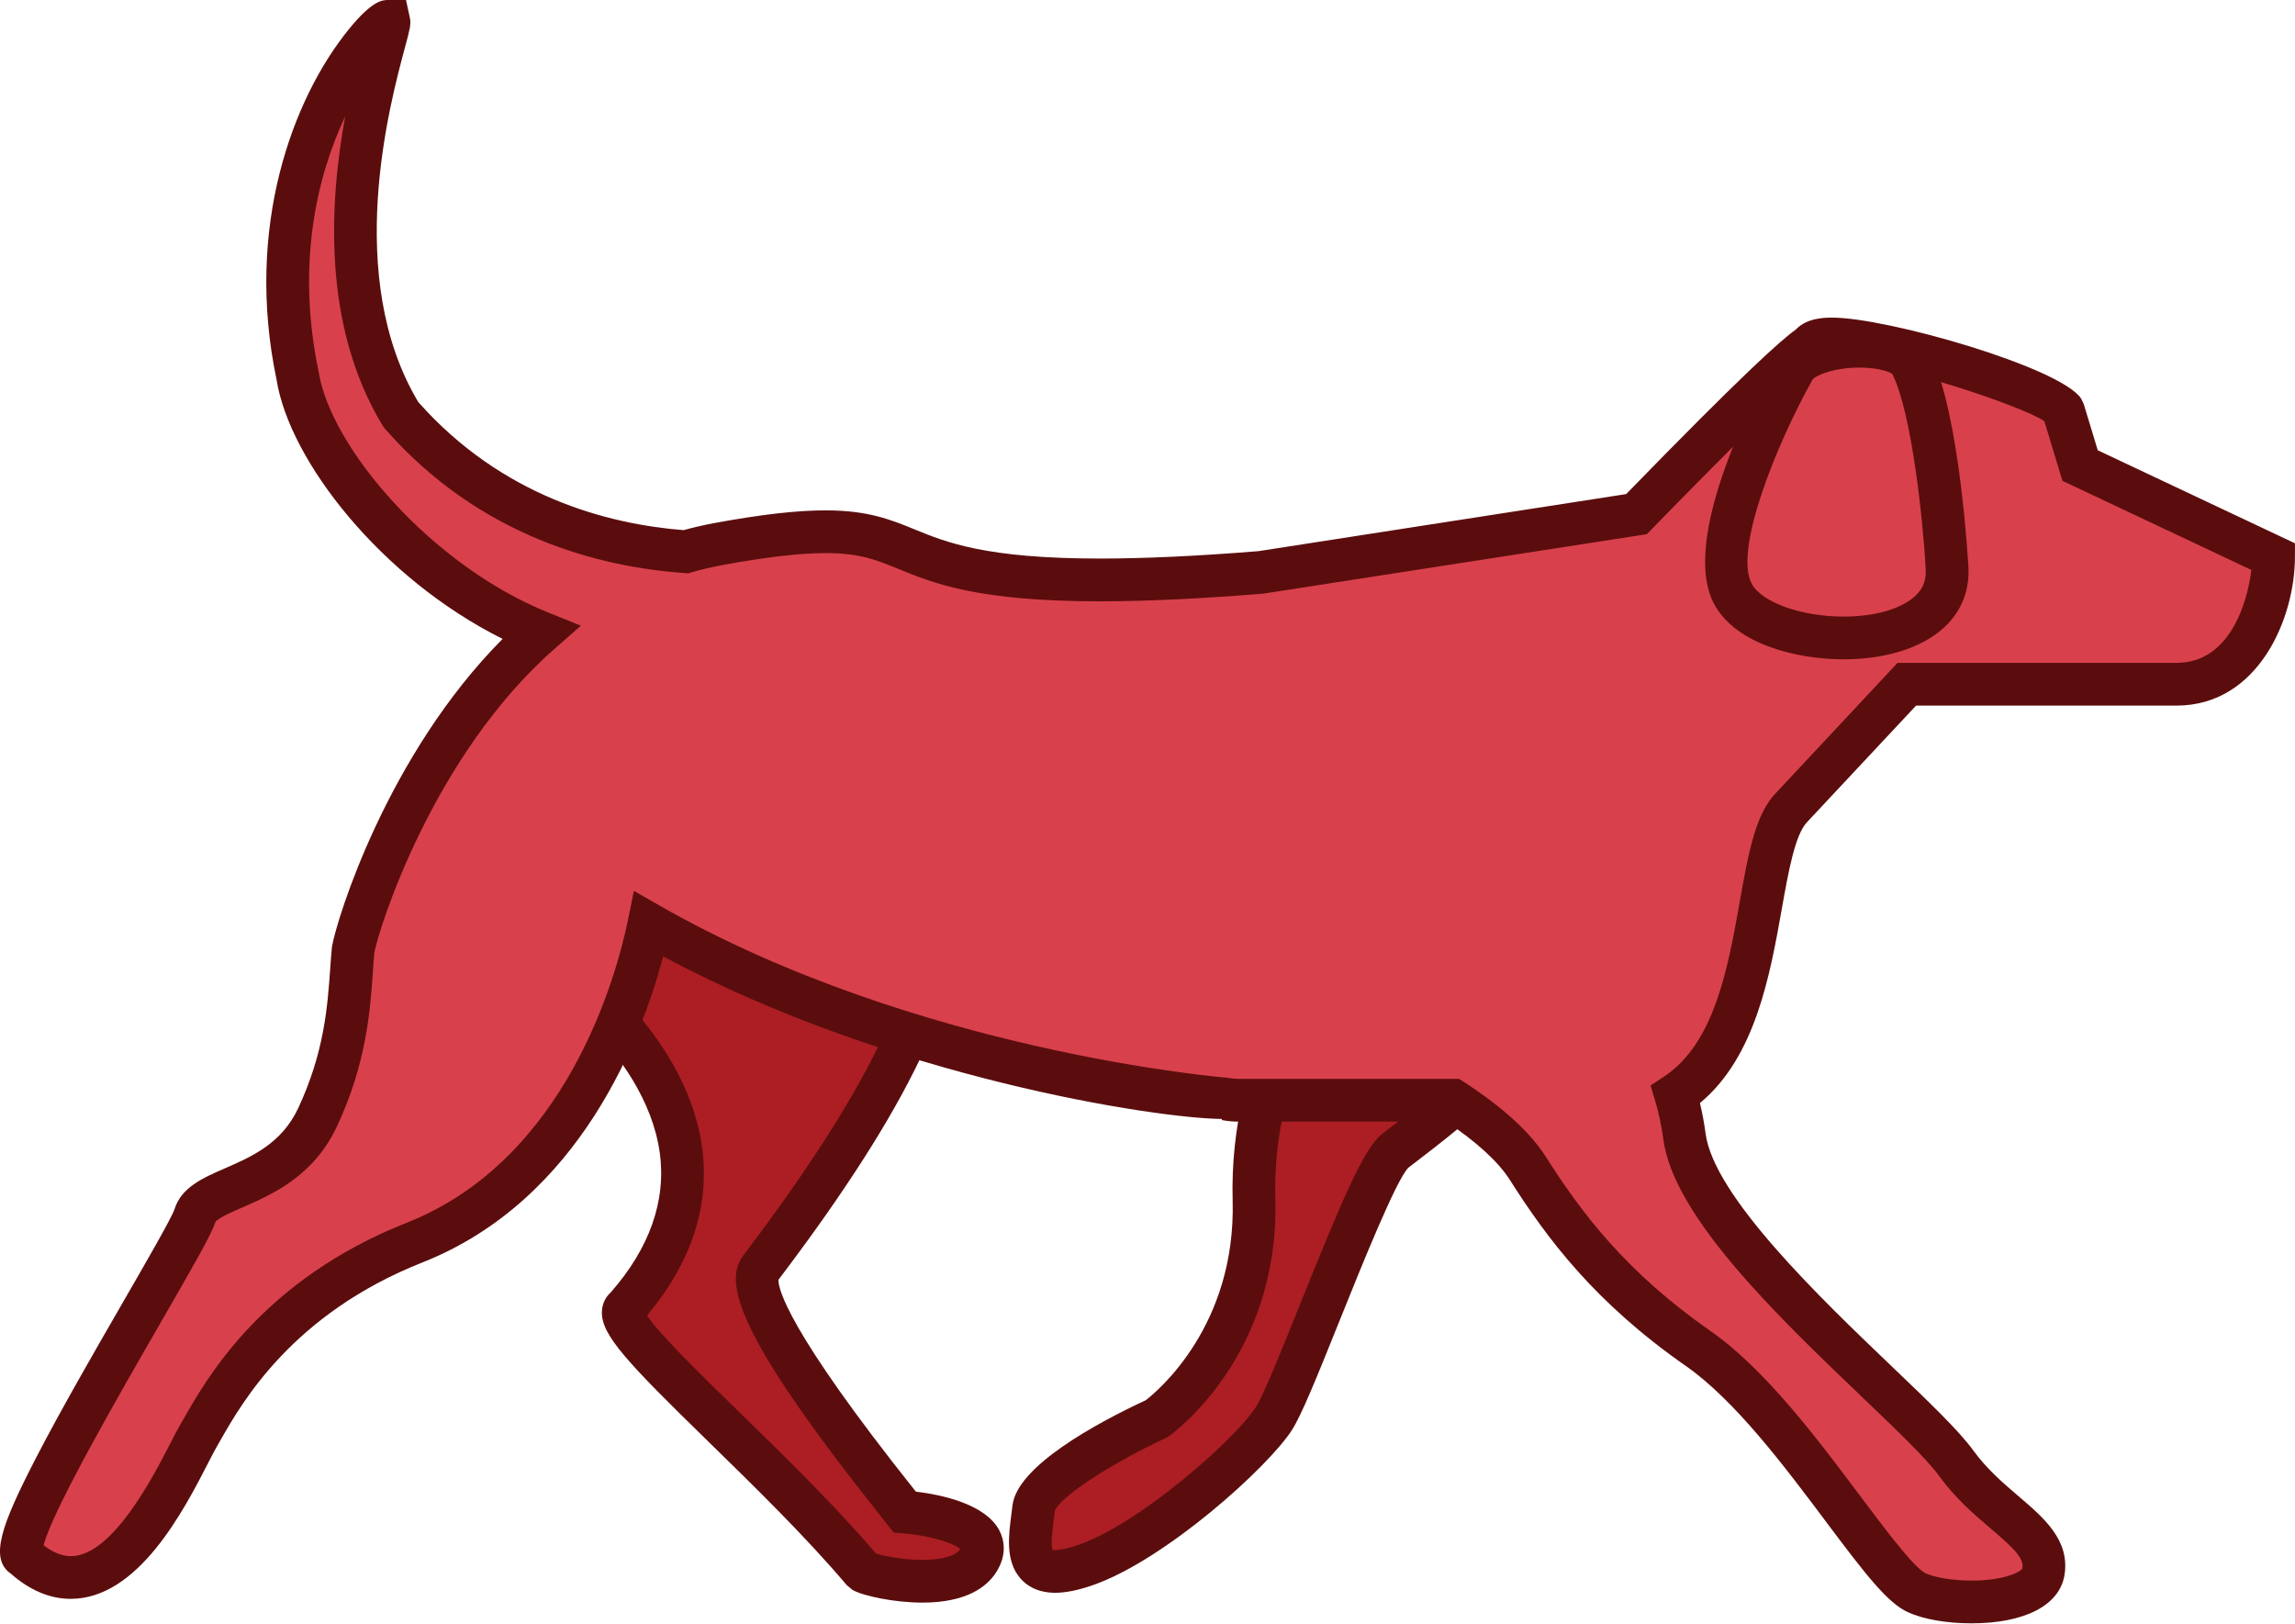
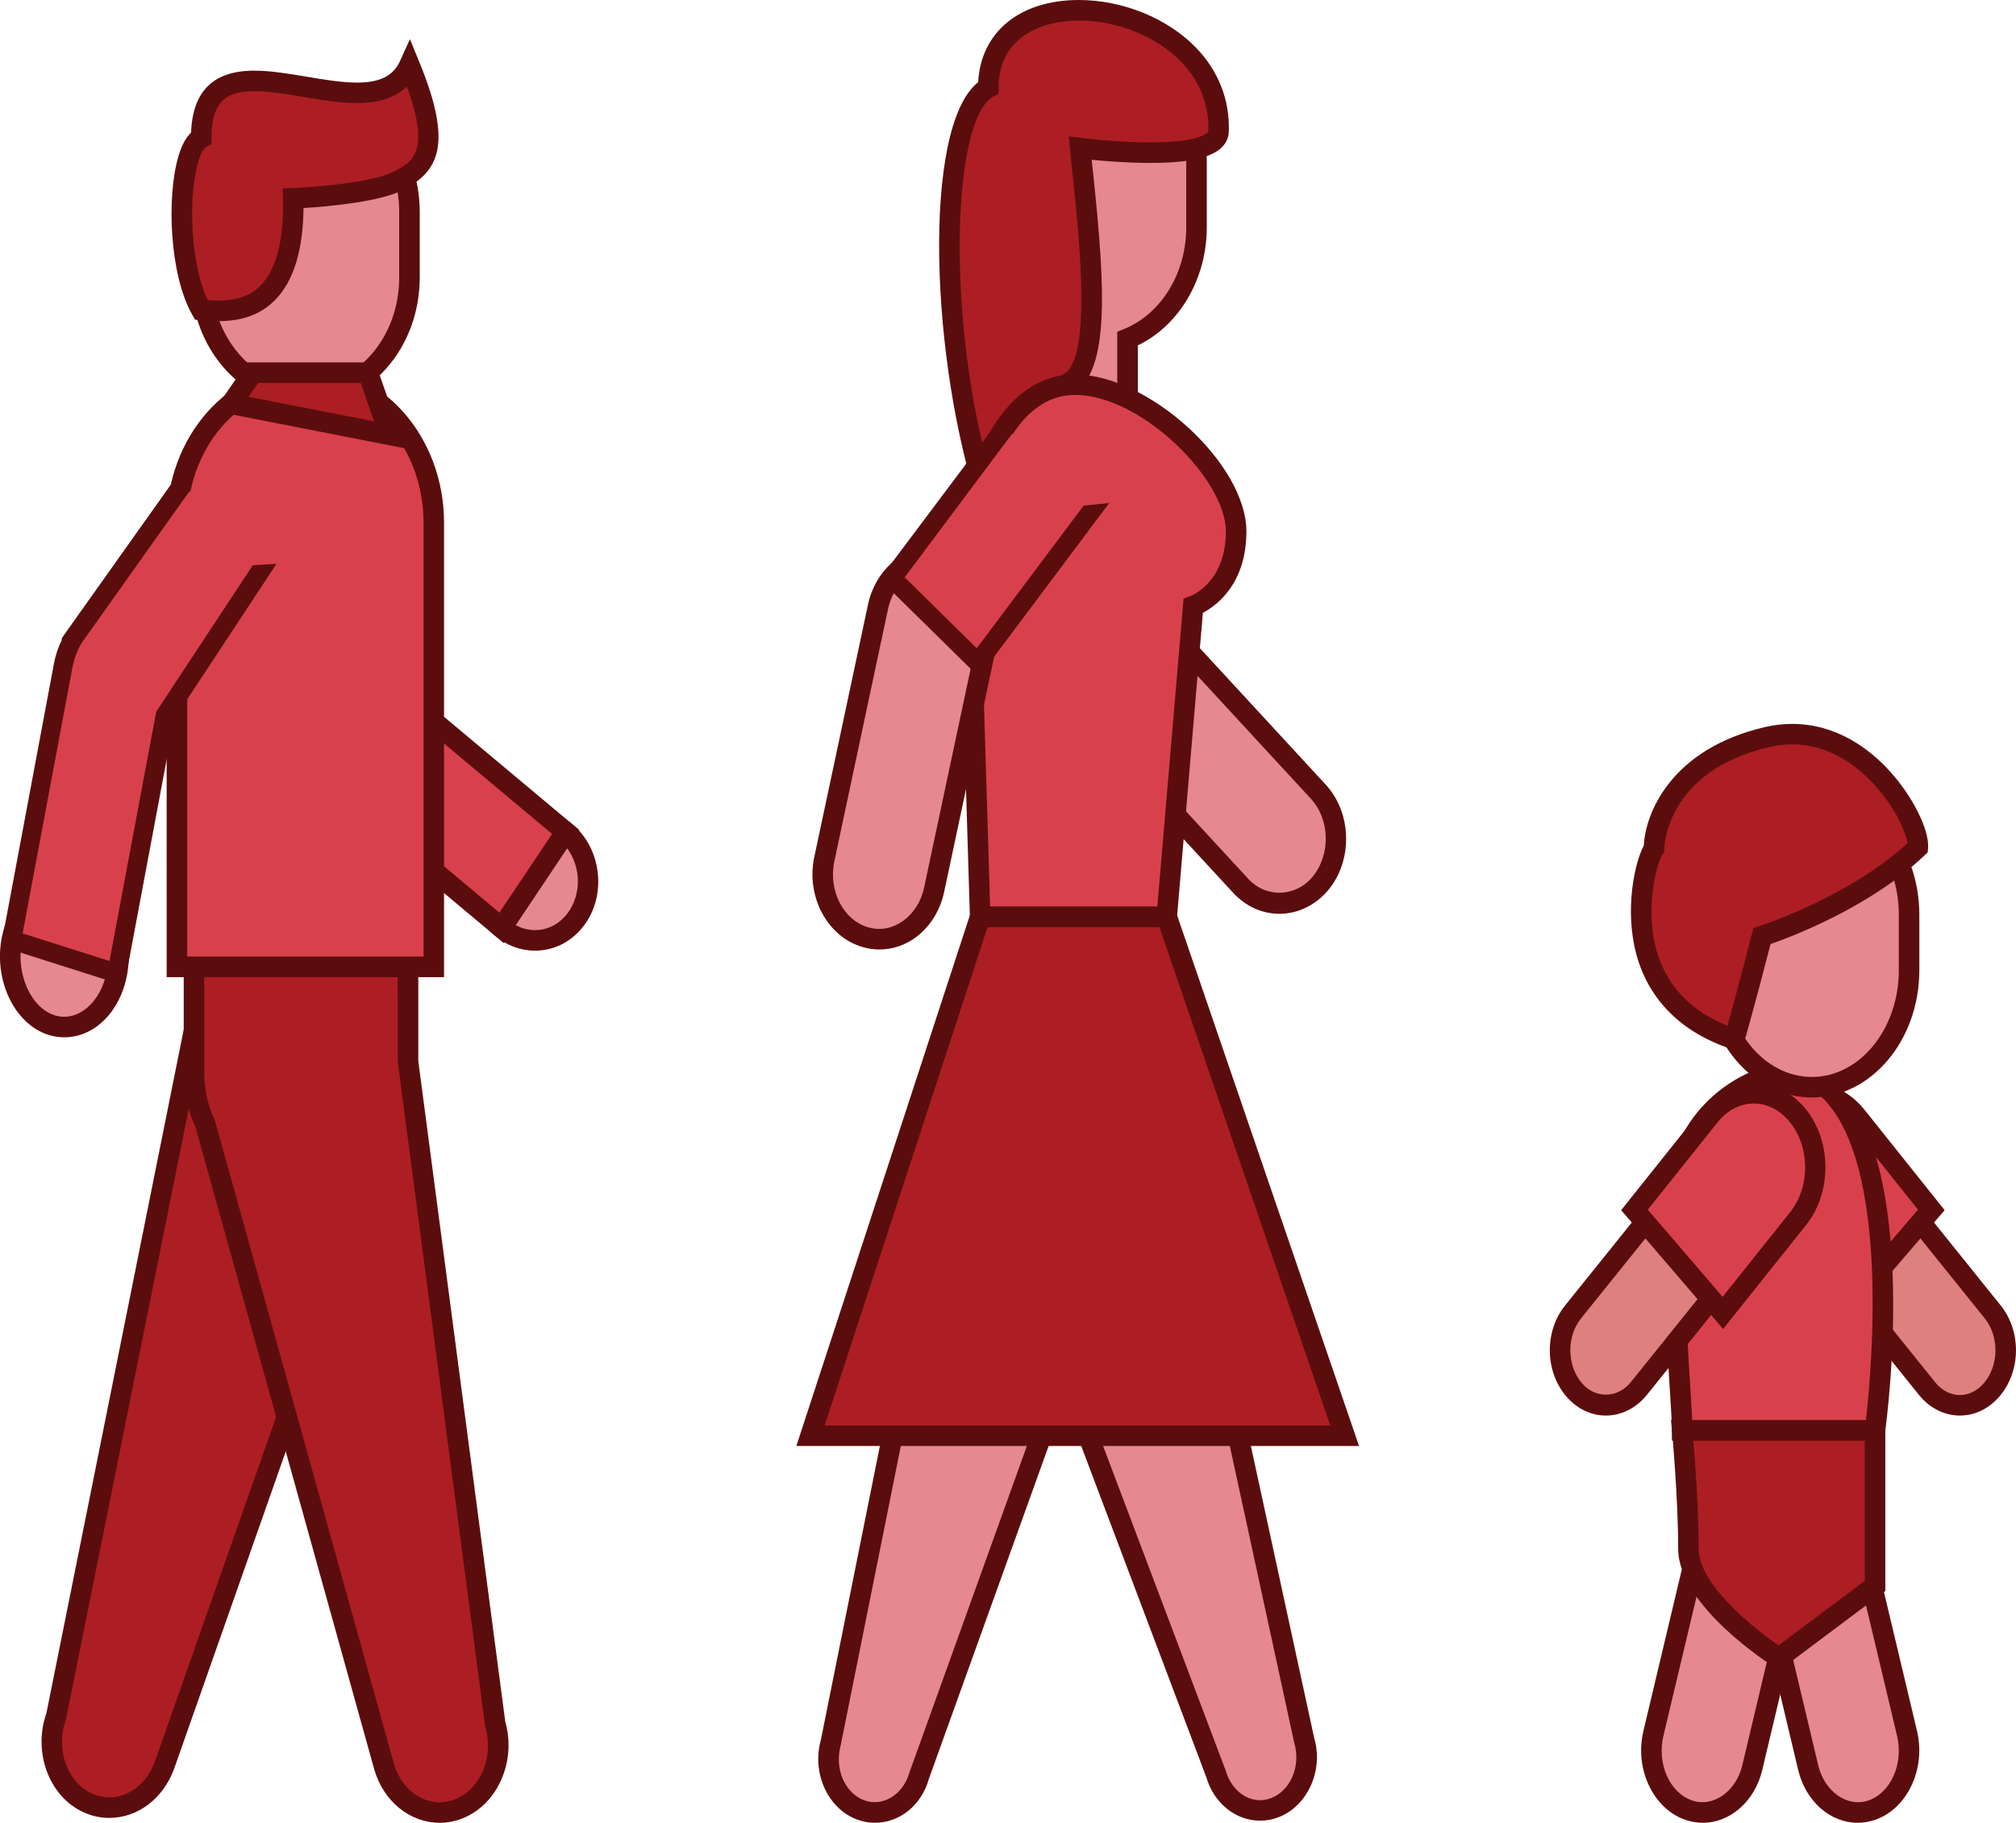
- <svg xmlns="http://www.w3.org/2000/svg" version="1.1" id="Layer_1" x="0px" y="0px" width="80.532px" height="56.961px" viewBox="0 0 80.532 56.961" enable-background="new 0 0 80.532 56.961" xml:space="preserve">
+ <svg xmlns="http://www.w3.org/2000/svg" version="1.1" id="Layer_1" x="0px" y="0px" width="54.35px" height="49.148px" viewBox="0 0 54.35 49.148" enable-background="new 0 0 54.35 49.148" xml:space="preserve">
  <g>
    <g>
      <g>
-         <path fill="#AC1E23" d="M46.646,33.764c0,0-2.784,3.204-2.645,8.342c0.139,5.141-3.411,7.673-3.411,7.673     s-4.177,1.936-4.317,3.129c-0.138,1.192-0.555,2.829,1.811,2.011c2.367-0.818,5.849-3.949,6.614-5.14s3.341-8.641,4.245-9.386     C49.848,39.648,61.125,31.754,46.646,33.764z" />
-         <path fill="#5B0D0D" d="M37.027,55.889L37.027,55.889c-0.644,0-1.017-0.271-1.216-0.499c-0.537-0.611-0.421-1.497-0.319-2.277     l0.037-0.291c0.163-1.383,2.966-2.893,4.676-3.69c0.418-0.322,3.166-2.613,3.049-7.005c-0.146-5.368,2.706-8.715,2.828-8.854     l0.184-0.212l0.279-0.039c1.594-0.221,2.96-0.333,4.058-0.333c1.498,0,3.546,0.167,4.033,1.61     c0.638,1.89-2.116,4.309-4.895,6.427c-0.148,0.113-0.26,0.197-0.321,0.247c-0.426,0.419-1.674,3.526-2.42,5.383     c-0.818,2.036-1.336,3.311-1.67,3.829c-0.834,1.297-4.445,4.561-7,5.443C37.82,55.803,37.394,55.889,37.027,55.889z      M36.945,54.386c0.016,0,0.044,0.003,0.082,0.003l0,0c0.134,0,0.383-0.031,0.812-0.18c2.153-0.744,5.498-3.7,6.229-4.836     c0.273-0.426,0.918-2.028,1.539-3.577c1.48-3.684,2.244-5.475,2.859-5.982c0.07-0.058,0.196-0.153,0.365-0.282     c4.532-3.455,4.445-4.565,4.383-4.753c-0.074-0.22-0.708-0.591-2.612-0.591c-0.962,0-2.155,0.094-3.553,0.278     c-0.569,0.768-2.407,3.571-2.298,7.619c0.148,5.477-3.566,8.191-3.725,8.304l-0.12,0.07c-1.922,0.892-3.741,2.087-3.892,2.557     l-0.035,0.291c-0.041,0.315-0.116,0.892-0.044,1.08C36.937,54.386,36.94,54.386,36.945,54.386z" />
+         <path fill="#DE8080" d="M51.95,37.438c0.474,0.59,1.255,0.604,1.743,0.034l0,0c0.49-0.57,0.503-1.51,0.029-2.1l-1.848-2.297     l-1.848-2.298c-0.475-0.589-1.254-0.604-1.744-0.034l0,0c-0.489,0.571-0.502,1.51-0.028,2.1l1.849,2.298L51.95,37.438z" />
+         <path fill="#5B0D0D" d="M52.836,38.168L52.836,38.168c-0.416,0-0.818-0.202-1.102-0.556l-3.695-4.595     c-0.561-0.699-0.546-1.777,0.035-2.453c0.284-0.332,0.663-0.516,1.066-0.516c0.417,0,0.818,0.203,1.103,0.556l3.695,4.596     c0.562,0.699,0.546,1.776-0.034,2.453C53.619,37.985,53.24,38.168,52.836,38.168z M49.141,30.603     c-0.239,0-0.469,0.115-0.646,0.322c-0.406,0.474-0.417,1.256-0.023,1.745l3.695,4.596c0.182,0.225,0.419,0.349,0.67,0.349l0,0     c0.24,0,0.471-0.114,0.647-0.321c0.407-0.474,0.417-1.256,0.023-1.747l-3.695-4.594C49.631,30.727,49.393,30.603,49.141,30.603z" />
      </g>
      <g>
-         <path fill="#AC1E23" d="M18.869,33.438c0,0,8.981,5.764,3.064,12.468c-0.715,0.648,4.845,5.089,8.354,9.231     c0.381,0.216,3.271,0.822,4.037-0.369c0.766-1.192-1.6-1.639-2.574-1.714c-0.697-0.894-5.976-7.316-5.078-8.536     c0.901-1.22,6.538-8.371,6.191-12.54C32.515,27.807,19.228,25.965,18.869,33.438z" />
-         <path fill="#5B0D0D" d="M32.368,56.234C32.368,56.234,32.368,56.234,32.368,56.234c-0.983,0-2.081-0.234-2.451-0.444     l-0.203-0.168c-1.459-1.722-3.27-3.488-4.867-5.047c-2.828-2.76-3.741-3.721-3.727-4.533c0.005-0.27,0.114-0.516,0.309-0.691     c1.358-1.545,1.957-3.217,1.721-4.909c-0.51-3.653-4.645-6.345-4.687-6.372l-0.365-0.233l0.021-0.434     c0.206-4.285,4.053-5.812,7.583-5.812c3.709,0,7.682,1.618,7.907,4.326c0.233,2.811-1.762,6.977-6.101,12.734l-0.193,0.257     c-0.008,0.297,0.287,1.736,4.768,7.363l0.055,0.069c0.838,0.1,2.459,0.415,2.943,1.388c0.13,0.263,0.288,0.8-0.128,1.446     C34.644,55.658,33.942,56.234,32.368,56.234z M30.741,54.515c0.255,0.077,0.932,0.22,1.626,0.22h0     c0.67,0,1.177-0.143,1.325-0.371c0.003-0.004,0.005-0.007,0.008-0.009c-0.233-0.211-1.097-0.481-2.009-0.552l-0.33-0.025     l-0.451-0.573c-4.987-6.263-5.543-8.179-4.844-9.13l0.244-0.326c5.045-6.695,5.941-10.062,5.804-11.707     c-0.128-1.544-3.185-2.951-6.412-2.951c-1.331,0-5.583,0.296-6.05,3.979c1.145,0.826,4.473,3.514,4.982,7.166     c0.287,2.056-0.362,4.046-1.929,5.923c0.414,0.638,1.938,2.124,3.188,3.344C27.474,51.042,29.259,52.783,30.741,54.515z" />
+         <path fill="#D8414C" d="M52.066,32.623l-2.024-2.537c-0.638-0.792-1.688-0.813-2.346-0.046l0,0     c-0.657,0.767-0.674,2.03-0.038,2.822l2.027,2.538L52.066,32.623z" />
+         <path fill="#5B0D0D" d="M49.678,35.834l-2.235-2.799c-0.714-0.889-0.696-2.313,0.044-3.175c0.364-0.425,0.849-0.659,1.363-0.659     c0.531,0,1.045,0.26,1.407,0.712l2.169,2.717L49.678,35.834z M48.85,29.755c-0.351,0-0.686,0.165-0.943,0.466     c-0.574,0.669-0.589,1.776-0.031,2.469l1.817,2.277l2.015-2.35l-1.882-2.358C49.564,29.934,49.218,29.755,48.85,29.755z" />
      </g>
      <g>
-         <path fill="#D8414C" d="M72.991,16.336l-0.587-1.937c-0.535-0.799-8.332-3.249-8.868-2.28c-0.47,0.117-6.11,5.922-6.11,5.922     l-13.202,2.047l0,0c-15.997,1.293-9.689-2.709-19.02-0.996c-0.389,0.073-0.77,0.162-1.14,0.269     c-2.637-0.187-6.768-1.125-9.996-4.812c-3.372-5.561-0.35-13.404-0.42-13.778c-0.068-0.375-4.883,4.42-3.201,12.438     c0.453,2.861,4.092,7.206,8.523,8.987c-4.646,4.07-6.473,10.518-6.575,11.106c-0.139,1.323-0.068,3.368-1.251,5.9     c-1.185,2.531-3.964,2.36-4.307,3.459C6.492,43.759-0.065,54.1,0.835,54.619c3.055,2.756,5.435-3.054,6.132-4.249     c0.694-1.196,2.507-4.764,7.586-6.772c5.081-2.012,7.448-7.45,8.216-11.174c9.258,5.289,20.239,6.141,20.239,6.141v-0.001     c0.143,0.026,0.287,0.042,0.435,0.042h7.535c0.956,0.622,2.046,1.466,2.63,2.384c1.183,1.861,2.784,4.097,5.985,6.331     c3.204,2.234,6.329,7.961,7.671,8.569c1.159,0.526,4.249,0.489,4.442-0.752c0.209-1.338-1.766-2.004-3.062-3.796     c-1.512-2.085-9.074-7.904-9.536-11.47c-0.068-0.521-0.175-1.008-0.312-1.465c3.364-2.214,2.597-8.62,4.083-10.087l4.032-4.312     h9.462c2.575,0,3.409-2.988,3.409-4.47L72.991,16.336z" />
-         <path fill="#5B0D0D" d="M69.177,56.961c-0.87,0-1.681-0.142-2.224-0.389c-0.721-0.327-1.486-1.32-2.891-3.194     c-1.416-1.89-3.178-4.242-4.898-5.442c-3.209-2.239-4.871-4.469-6.189-6.544c-0.398-0.625-1.164-1.327-2.223-2.036h-7.31     c-0.194,0-0.384-0.02-0.571-0.055l0.008-0.038c-2.301-0.018-11.666-1.444-19.608-5.704c-0.739,2.803-2.893,8.539-8.442,10.736     c-4.564,1.805-6.334,4.91-7.09,6.236l-0.124,0.216c-0.079,0.136-0.18,0.333-0.302,0.57c-0.86,1.673-2.46,4.785-4.833,4.785     c-0.727,0-1.433-0.298-2.101-0.885c-0.762-0.529-0.333-1.704,0.886-4.064c0.869-1.682,2.08-3.779,3.053-5.465     c0.798-1.383,1.703-2.95,1.804-3.254c0.24-0.771,0.985-1.096,1.772-1.439c0.932-0.406,1.987-0.866,2.57-2.111     c0.916-1.96,1.029-3.574,1.121-4.872c0.02-0.284,0.039-0.548,0.063-0.788c0.173-1.005,1.953-6.75,5.989-10.806     c-4.259-2.121-7.482-6.251-7.932-9.093c-1.126-5.366,0.57-9.878,2.535-12.298C13.075,0,13.431,0,13.622,0h0.625l0.138,0.636     c0.042,0.224-0.004,0.394-0.174,1.026c-0.536,1.992-2.163,8.038,0.464,12.442c2.944,3.329,6.661,4.289,9.312,4.498     c0.351-0.097,0.71-0.179,1.077-0.248c1.661-0.305,2.9-0.446,3.902-0.446c1.494,0,2.289,0.325,3.131,0.669     c1.114,0.456,2.501,1.022,6.504,1.022c1.559,0,3.43-0.087,5.561-0.26l12.9-2.002c4.094-4.207,5.438-5.409,5.955-5.774     c0.385-0.418,1.044-0.418,1.279-0.418c1.929,0,7.995,1.74,8.729,2.837l0.095,0.199l0.49,1.618l6.92,3.264v0.476     c0,2.167-1.291,5.22-4.159,5.22h-9.136l-3.811,4.074c-0.433,0.427-0.671,1.766-0.9,3.06c-0.416,2.334-0.926,5.199-2.873,6.812     c0.084,0.35,0.15,0.708,0.199,1.07c0.283,2.193,4.045,5.791,6.534,8.171c1.315,1.258,2.354,2.252,2.865,2.956     c0.469,0.648,1.062,1.155,1.586,1.602c0.885,0.756,1.8,1.536,1.61,2.751C72.282,56.322,71.059,56.961,69.177,56.961z      M22.243,31.26l0.898,0.513c9.007,5.146,19.816,6.036,19.926,6.044c0.172,0.027,0.273,0.039,0.376,0.039h7.758l0.187,0.121     c1.352,0.879,2.311,1.758,2.854,2.61c1.235,1.944,2.791,4.03,5.781,6.118c1.919,1.338,3.762,3.798,5.242,5.774     c0.849,1.133,1.905,2.544,2.31,2.728c0.34,0.154,0.97,0.254,1.604,0.254c1.202,0,1.772-0.333,1.788-0.438     c0.058-0.368-0.359-0.745-1.102-1.378c-0.588-0.502-1.254-1.07-1.827-1.863c-0.431-0.594-1.477-1.594-2.687-2.752     c-2.956-2.826-6.634-6.344-6.986-9.061c-0.061-0.462-0.156-0.915-0.287-1.345l-0.16-0.536l0.467-0.308     c1.779-1.17,2.25-3.816,2.665-6.15c0.309-1.733,0.552-3.103,1.304-3.844l4.232-4.527h9.788c1.889,0,2.491-2.146,2.627-3.26     l-6.63-3.127l-0.634-2.091c-0.711-0.51-5.481-2.136-7.438-2.136c-0.089,0-0.154,0.005-0.201,0.01l-0.062,0.112l-0.221,0.056     c-0.578,0.42-3.384,3.202-5.85,5.74l-0.176,0.181l-13.449,2.085c-2.227,0.182-4.138,0.271-5.736,0.271     c-4.298,0-5.836-0.629-7.072-1.134c-0.792-0.324-1.364-0.558-2.563-0.558c-0.897,0-2.084,0.138-3.628,0.421     c-0.362,0.068-0.72,0.152-1.067,0.252l-0.128,0.037l-0.132-0.01c-2.953-0.209-7.172-1.257-10.508-5.065l-0.077-0.105     c-2.141-3.529-1.863-7.869-1.316-10.854c-0.95,2.018-1.743,5.094-0.93,8.97c0.419,2.643,3.955,6.792,8.069,8.445l1.133,0.456     l-0.918,0.805c-4.293,3.761-6.192,9.878-6.331,10.671c-0.017,0.174-0.034,0.42-0.052,0.687c-0.095,1.346-0.224,3.188-1.258,5.402     c-0.823,1.758-2.271,2.39-3.329,2.851c-0.35,0.152-0.877,0.383-0.942,0.517c-0.132,0.42-0.722,1.449-1.935,3.552     c-1.349,2.338-3.796,6.576-4.088,7.783c0.33,0.253,0.649,0.381,0.952,0.381c1.457,0,2.888-2.782,3.499-3.971     c0.137-0.268,0.251-0.488,0.34-0.64l0.117-0.204c0.834-1.463,2.787-4.889,7.841-6.888c5.624-2.227,7.359-8.698,7.757-10.628     L22.243,31.26z" />
+         <path fill="#E58890" d="M44.574,46.743c-0.211,0.887,0.215,1.811,0.951,2.064l0,0c0.735,0.253,1.504-0.26,1.714-1.146l1.19-5     c0.21-0.887-0.216-1.811-0.952-2.065l0,0c-0.735-0.253-1.503,0.26-1.714,1.146L44.574,46.743z" />
+         <path fill="#5B0D0D" d="M45.906,49.148L45.906,49.148c-0.158,0-0.317-0.027-0.472-0.08c-0.864-0.298-1.372-1.37-1.13-2.39     l1.189-5.001c0.199-0.838,0.857-1.423,1.603-1.423c0.159,0,0.317,0.026,0.472,0.079c0.865,0.3,1.372,1.372,1.13,2.391     l-1.189,5.001C47.31,48.563,46.651,49.148,45.906,49.148z M47.097,40.809c-0.487,0-0.925,0.409-1.063,0.997l-1.19,5.001     c-0.178,0.751,0.168,1.531,0.772,1.739c0.571,0.196,1.188-0.243,1.355-0.948l1.189-5.001c0.178-0.75-0.168-1.53-0.772-1.739     C47.292,40.825,47.194,40.809,47.097,40.809z" />
+       </g>
+       <g>
+         <path fill="#E58890" d="M51.413,46.743c0.21,0.887-0.215,1.811-0.951,2.064l0,0c-0.735,0.253-1.503-0.259-1.714-1.146     l-1.189-5.001c-0.211-0.887,0.216-1.811,0.951-2.064l0,0c0.736-0.254,1.504,0.259,1.714,1.146L51.413,46.743z" />
+         <path fill="#5B0D0D" d="M50.08,49.148c-0.743,0-1.402-0.584-1.602-1.422l-1.189-5.002c-0.242-1.02,0.266-2.091,1.131-2.39     c0.153-0.053,0.312-0.079,0.472-0.079c0.743,0,1.401,0.584,1.601,1.422l1.19,5.002c0.241,1.019-0.265,2.091-1.13,2.389     C50.398,49.121,50.24,49.148,50.08,49.148z M48.892,40.809c-0.098,0-0.196,0.017-0.292,0.05c-0.604,0.208-0.95,0.988-0.771,1.738     l1.189,5.001c0.167,0.706,0.783,1.146,1.355,0.948c0.603-0.208,0.948-0.988,0.771-1.739l-1.19-5     C49.814,41.219,49.377,40.809,48.892,40.809z" />
+       </g>
+       <g>
+         <path fill="#AC1E23" d="M45.352,38.565h5.197v4.196l-2.59,1.94c0,0-2.44-1.546-2.44-2.939S45.352,38.565,45.352,38.565z" />
+         <path fill="#5B0D0D" d="M47.973,45.037l-0.162-0.102c-0.104-0.066-2.568-1.644-2.568-3.173c0-1.365-0.165-3.154-0.166-3.172     l-0.028-0.302h5.778v4.61L47.973,45.037z M45.652,38.842c0.048,0.577,0.143,1.87,0.143,2.921c0,0.941,1.433,2.109,2.154,2.602     l2.324-1.741v-3.781H45.652z" />
+       </g>
+       <g>
+         <path fill="#D8414C" d="M50.549,38.565c0,0,1.07-7.73-1.59-9.46c-1.009-0.589-3.149,0.44-3.607,2.281     c-0.46,1.842,0,6.296,0,7.179C46.972,38.565,50.549,38.565,50.549,38.565z" />
+         <path fill="#5B0D0D" d="M50.79,38.842h-5.716v-0.276c0-0.201-0.025-0.611-0.059-1.131c-0.109-1.746-0.293-4.668,0.067-6.114     c0.396-1.59,1.972-2.657,3.193-2.657c0.314,0,0.591,0.067,0.822,0.203c2.786,1.812,1.77,9.415,1.725,9.736L50.79,38.842z      M45.62,38.289h4.684c0.149-1.3,0.735-7.502-1.496-8.952c-0.134-0.078-0.315-0.12-0.531-0.12c-0.993,0-2.328,0.918-2.656,2.237     c-0.34,1.362-0.152,4.344-0.052,5.945C45.592,37.755,45.609,38.061,45.62,38.289z" />
+       </g>
+       <g>
+         <path fill="#DE8080" d="M44.182,37.438c-0.475,0.59-1.254,0.604-1.745,0.034l0,0c-0.489-0.57-0.501-1.51-0.027-2.1l1.848-2.297     l1.848-2.298c0.473-0.589,1.254-0.604,1.743-0.034l0,0c0.49,0.571,0.502,1.51,0.028,2.1l-1.848,2.298L44.182,37.438z" />
+         <path fill="#5B0D0D" d="M43.295,38.168c-0.403,0-0.783-0.183-1.068-0.515c-0.58-0.677-0.596-1.754-0.033-2.453l3.695-4.596     c0.283-0.353,0.685-0.556,1.102-0.556c0.404,0,0.783,0.184,1.068,0.516c0.58,0.677,0.595,1.755,0.033,2.453l-3.694,4.595     C44.113,37.966,43.712,38.168,43.295,38.168z M46.99,30.603c-0.252,0-0.49,0.124-0.67,0.349l-3.696,4.595     c-0.394,0.49-0.383,1.273,0.023,1.747c0.364,0.425,0.965,0.412,1.319-0.027l3.693-4.596c0.394-0.489,0.383-1.271-0.022-1.745     C47.46,30.718,47.23,30.603,46.99,30.603z" />
+       </g>
+       <g>
+         <path fill="#D8414C" d="M44.064,32.623l2.026-2.537c0.636-0.792,1.687-0.813,2.344-0.046l0,0c0.658,0.767,0.675,2.03,0.038,2.822     L46.446,35.4L44.064,32.623z" />
+         <path fill="#5B0D0D" d="M46.454,35.834l-2.749-3.204l2.169-2.717c0.364-0.452,0.877-0.712,1.407-0.712     c0.515,0,1,0.234,1.363,0.659c0.74,0.86,0.76,2.285,0.043,3.175L46.454,35.834z M44.424,32.617l2.016,2.35l1.816-2.277     c0.558-0.692,0.543-1.8-0.031-2.469c-0.258-0.301-0.592-0.466-0.943-0.466c-0.367,0-0.714,0.179-0.975,0.504L44.424,32.617z" />
+       </g>
+       <g>
+         <path fill="#E58890" d="M51.467,26.16c0,1.742-1.172,3.154-2.62,3.154l0,0c-1.446,0-2.62-1.412-2.62-3.154v-1.49     c0-1.742,1.174-3.154,2.62-3.154l0,0c1.448,0,2.62,1.412,2.62,3.154V26.16z" />
+         <path fill="#5B0D0D" d="M48.847,29.592c-1.597,0-2.897-1.54-2.897-3.432v-1.49c0-1.892,1.301-3.432,2.897-3.432     s2.897,1.54,2.897,3.432v1.49C51.744,28.052,50.443,29.592,48.847,29.592z M48.847,21.792c-1.292,0-2.343,1.291-2.343,2.878v1.49     c0,1.587,1.051,2.878,2.343,2.878s2.344-1.291,2.344-2.878v-1.49C51.19,23.083,50.139,21.792,48.847,21.792z" />
+       </g>
+       <g>
+         <path fill="#AC1E23" d="M47.502,25.24c0,0,2.562-0.818,4.201-2.389c0.064-0.719-1.539-3.565-4.066-2.977     s-3.047,2.355-3.047,3.009c-0.256,0.31-1.295,3.992,2.167,5.138C47.093,26.844,47.502,25.24,47.502,25.24z" />
+         <path fill="#5B0D0D" d="M46.944,28.375l-0.274-0.091c-1.318-0.437-2.197-1.3-2.539-2.495c-0.354-1.235-0.055-2.554,0.185-2.988     c0.042-0.898,0.759-2.613,3.259-3.195c0.247-0.058,0.496-0.087,0.74-0.087c1.212,0,2.099,0.69,2.628,1.27     c0.624,0.683,1.08,1.601,1.036,2.088l-0.009,0.104l-0.075,0.072c-1.459,1.397-3.584,2.201-4.162,2.402     c-0.109,0.424-0.436,1.682-0.709,2.643L46.944,28.375z M48.314,20.071c-0.201,0-0.408,0.025-0.615,0.073     c-2.801,0.651-2.832,2.719-2.832,2.739v0.1l-0.064,0.077c-0.098,0.142-0.518,1.46-0.098,2.713     c0.292,0.872,0.92,1.505,1.867,1.886c0.312-1.12,0.656-2.472,0.66-2.487l0.038-0.148l0.146-0.047     c0.025-0.008,2.432-0.788,4.008-2.242c-0.042-0.296-0.326-0.957-0.89-1.572C50.08,20.665,49.324,20.071,48.314,20.071z" />
      </g>
    </g>
    <g>
-       <path fill="#D8414C" d="M62.995,12.871c0,0-3.338,5.91-2.172,7.993c1.167,2.083,7.668,2.25,7.5-0.917    c-0.07-1.33-0.443-5.563-1.25-7.158C66.612,11.876,63.707,11.965,62.995,12.871z" />
-       <path fill="#5B0D0D" d="M64.692,23.135C64.692,23.135,64.693,23.135,64.692,23.135c-1.594,0-3.736-0.499-4.523-1.904    c-1.307-2.333,1.581-7.68,2.174-8.729l0.062-0.094c0.586-0.746,1.854-1.012,2.846-1.012c0.589,0,2.012,0.103,2.492,1.055    c1.033,2.042,1.326,7.402,1.33,7.456c0.039,0.757-0.209,1.44-0.718,1.977C67.601,22.679,66.266,23.135,64.692,23.135z     M63.611,13.306c-1.291,2.308-2.788,6.022-2.134,7.192c0.363,0.647,1.746,1.137,3.215,1.137c1.147,0,2.109-0.293,2.574-0.783    c0.229-0.24,0.326-0.516,0.309-0.865c-0.088-1.655-0.489-5.511-1.171-6.859c-0.057-0.059-0.446-0.23-1.153-0.23    C64.432,12.896,63.797,13.125,63.611,13.306z" />
+       <g>
+         <path fill="#E58890" d="M15.252,22.435c0.654,0.547,0.797,1.569,0.32,2.283c-0.479,0.714-1.395,0.849-2.05,0.301     c-0.654-0.549-0.798-1.57-0.32-2.284C13.68,22.021,14.598,21.887,15.252,22.435" />
+         <path fill="#5B0D0D" d="M14.422,25.633c-0.391,0-0.764-0.14-1.077-0.402c-0.759-0.635-0.926-1.824-0.372-2.65     c0.322-0.482,0.826-0.76,1.38-0.76c0.392,0,0.763,0.139,1.077,0.401c0.758,0.635,0.925,1.823,0.373,2.65     C15.479,25.355,14.977,25.633,14.422,25.633z M14.353,22.374c-0.366,0-0.702,0.188-0.921,0.514     c-0.4,0.599-0.28,1.459,0.269,1.918c0.213,0.179,0.462,0.273,0.722,0.273c0.366,0,0.702-0.188,0.921-0.515     c0.399-0.6,0.279-1.459-0.269-1.918C14.861,22.468,14.611,22.374,14.353,22.374z" />
+       </g>
+       <g>
+         <polygon fill="#D8414C" points="10.502,18.458 8.772,21.041 13.522,25.018 15.252,22.435    " />
+         <path fill="#5B0D0D" d="M13.581,25.428l-5.177-4.334l2.039-3.046l5.176,4.334L13.581,25.428z M9.141,20.988l4.322,3.619     l1.421-2.121l-4.323-3.618L9.141,20.988z" />
+       </g>
+       <g>
+         <path fill="#AC1E23" d="M7.888,29.039l-2.69-1.091l-3.68,18.319c-0.336,0.93,0.044,1.979,0.851,2.346     c0.806,0.366,1.731-0.092,2.067-1.021l6.143-17.46L7.888,29.039z" />
+         <path fill="#5B0D0D" d="M2.944,49.017L2.944,49.017c-0.237,0-0.47-0.052-0.69-0.151c-0.928-0.421-1.374-1.615-1.003-2.672     l3.741-18.628l5.935,2.409l-0.089,0.249l-6.141,17.46C4.404,48.493,3.717,49.017,2.944,49.017z M5.403,28.33L1.778,46.361     c-0.288,0.797,0.028,1.693,0.704,2c0.148,0.067,0.305,0.102,0.462,0.102c0.536,0,1.02-0.379,1.231-0.965l6.053-17.209     L5.403,28.33z" />
+       </g>
+       <g>
+         <path fill="#AC1E23" d="M13.35,46.481L11,28.608v-2.602H5.23v2.916c0,0.327,0.048,0.641,0.134,0.935l0,0     c0.046,0.154,0.101,0.302,0.167,0.443l4.826,17.34c0.278,0.947,1.176,1.456,2.002,1.135     C13.186,48.456,13.629,47.428,13.35,46.481" />
+         <path fill="#5B0D0D" d="M11.854,49.148L11.854,49.148c-0.803,0-1.51-0.574-1.762-1.43l-4.82-17.322     c-0.063-0.138-0.119-0.284-0.164-0.437l-0.009-0.024c-0.097-0.329-0.146-0.67-0.146-1.013V25.73h6.324v2.878l2.345,17.816     c0.306,1.074-0.213,2.241-1.163,2.609C12.264,49.11,12.059,49.148,11.854,49.148z M5.625,29.765l0.005,0.015     c0.042,0.143,0.093,0.277,0.152,0.403l0.016,0.043l4.825,17.341c0.182,0.613,0.676,1.029,1.23,1.029l0,0     c0.137,0,0.273-0.026,0.405-0.077c0.694-0.27,1.065-1.147,0.825-1.959l-0.008-0.042l-2.35-17.874l-0.003-2.359H5.507v2.639     C5.507,29.208,5.547,29.49,5.625,29.765z" />
+       </g>
+       <g>
+         <path fill="#D8414C" d="M8.268,10.166h-0.07c-1.893,0-3.427,1.759-3.427,3.93v11.974h6.925V14.096     C11.695,11.925,10.16,10.166,8.268,10.166" />
+         <path fill="#5B0D0D" d="M11.972,26.347H4.493V14.096c0-2.319,1.662-4.206,3.704-4.206h0.07c2.042,0,3.704,1.887,3.704,4.206     V26.347z M5.047,25.793h6.371V14.096c0-2.014-1.414-3.653-3.15-3.653h-0.07c-1.736,0-3.15,1.64-3.15,3.653V25.793z" />
+       </g>
+       <g>
+         <path fill="#E58890" d="M8.261,10.667H8.204c-1.534,0-2.778-1.427-2.778-3.185V5.719c0-1.758,1.244-3.185,2.778-3.185h0.057     c1.534,0,2.778,1.427,2.778,3.185v1.764C11.039,9.24,9.795,10.667,8.261,10.667" />
+         <path fill="#5B0D0D" d="M8.261,10.943H8.204c-1.685,0-3.055-1.553-3.055-3.461V5.719c0-1.908,1.37-3.462,3.055-3.462h0.057     c1.685,0,3.055,1.554,3.055,3.462v1.764C11.315,9.391,9.945,10.943,8.261,10.943z M8.204,2.811c-1.379,0-2.502,1.305-2.502,2.908     v1.764c0,1.603,1.123,2.907,2.502,2.907h0.057c1.379,0,2.501-1.305,2.501-2.907V5.719c0-1.604-1.122-2.908-2.501-2.908H8.204z" />
+       </g>
+       <g>
+         <polygon fill="#AC1E23" points="10.504,11.726 6.232,10.89 6.816,10.049 9.922,10.049    " />
+         <path fill="#5B0D0D" d="M10.923,12.09l-5.159-1.01l0.907-1.308h3.446L10.923,12.09z M6.701,10.699l3.383,0.662l-0.359-1.035H6.96     L6.701,10.699z" />
+       </g>
+       <g>
+         <path fill="#AC1E23" d="M7.904,5.347c0,0,2.059-0.083,2.807-0.459s1.275-0.836,0.328-3.134c-0.984,2.173-5.613-1.42-5.613,1.965     c-0.655,0.333-0.734,3.353,0,4.637C6.046,8.397,7.977,8.709,7.904,5.347L7.904,5.347z" />
+         <path fill="#5B0D0D" d="M5.904,8.658L5.904,8.658c-0.156,0-0.296-0.011-0.41-0.02L5.259,8.621L5.186,8.493     C4.573,7.424,4.483,5.31,4.812,4.206c0.087-0.29,0.199-0.498,0.339-0.63c0.043-1.124,0.602-1.671,1.706-1.671     c0.439,0,0.932,0.083,1.408,0.162C8.73,2.146,9.212,2.227,9.625,2.227c0.619,0,0.979-0.181,1.162-0.587l0.264-0.583l0.244,0.592     c0.93,2.256,0.536,2.986-0.46,3.486c-0.632,0.317-2.056,0.438-2.652,0.475C8.17,6.747,7.916,7.577,7.423,8.082     C7.043,8.47,6.547,8.658,5.904,8.658z M5.6,8.092c0.089,0.006,0.193,0.013,0.305,0.013l0,0c0.484,0,0.853-0.134,1.122-0.409     c0.423-0.433,0.626-1.221,0.602-2.342L7.622,5.081L7.893,5.07c0.557-0.022,2.125-0.144,2.694-0.43     c0.528-0.266,1.03-0.518,0.382-2.306C10.66,2.634,10.216,2.78,9.625,2.78c-0.46,0-0.964-0.084-1.451-0.167     C7.698,2.533,7.25,2.459,6.857,2.459c-0.693,0-1.155,0.213-1.155,1.26v0.17L5.551,3.965C5.547,3.967,5.445,4.022,5.344,4.364     C5.065,5.294,5.137,7.135,5.6,8.092z" />
+       </g>
+       <g>
+         <g>
+           <path fill="#E58890" d="M3.152,26.243c-0.191,1.019-0.98,1.644-1.764,1.395c-0.781-0.248-1.262-1.275-1.07-2.295      c0.19-1.019,0.979-1.644,1.762-1.396C2.863,24.196,3.342,25.224,3.152,26.243" />
+           <path fill="#5B0D0D" d="M1.736,27.969c-0.145,0-0.289-0.021-0.431-0.066c-0.91-0.29-1.476-1.46-1.26-2.61      c0.185-0.987,0.879-1.676,1.688-1.676c0.146,0,0.29,0.022,0.431,0.067c0.91,0.29,1.476,1.46,1.26,2.609      C3.239,27.28,2.545,27.969,1.736,27.969z M1.733,24.17c-0.538,0-1.008,0.503-1.144,1.224c-0.162,0.87,0.242,1.777,0.883,1.981      c0.623,0.198,1.25-0.346,1.408-1.184c0.162-0.869-0.243-1.775-0.884-1.98C1.91,24.184,1.821,24.17,1.733,24.17z" />
+         </g>
+         <g>
+           <g>
+             <path fill="#D8414C" d="M5.109,13.244l-3.096,3.914l0.002,0.001c-0.146,0.219-0.256,0.485-0.312,0.786l-1.385,7.397l2.834,0.9       l1.302-6.956l2.681-4.066L5.109,13.244z" />
+           </g>
+           <g>
+             <path fill="#5B0D0D" d="M6.816,15.24l-2.604,3.949l-1.26,6.723l-2.342-0.744l1.344-7.176c0.048-0.255,0.143-0.494,0.273-0.691       l2.881-4.057l-0.038-0.831L1.805,17.01l-0.151,0.216l0.02,0.014c-0.102,0.202-0.178,0.427-0.221,0.658l-1.427,7.62l3.324,1.057       l1.348-7.188l2.756-4.185L6.816,15.24z" />
+           </g>
+         </g>
+       </g>
+     </g>
+     <g>
+       <g>
+         <path fill="#E58890" d="M35.541,21.347l-4.171-4.523l-1.528-4.9c-0.282-0.908-1.154-1.381-1.947-1.057     c-0.791,0.324-1.204,1.324-0.921,2.232l1.649,5.293h0.002c0.078,0.251,0.205,0.486,0.386,0.682l4.437,4.812     c0.61,0.661,1.575,0.631,2.153-0.069C36.179,23.114,36.152,22.01,35.541,21.347" />
+         <path fill="#5B0D0D" d="M34.494,24.639L34.494,24.639c-0.47,0-0.914-0.202-1.25-0.567l-4.437-4.811     c-0.158-0.171-0.284-0.37-0.377-0.592h-0.009l-0.062-0.195l-1.65-5.294c-0.324-1.039,0.16-2.192,1.082-2.569     c0.199-0.082,0.406-0.123,0.617-0.123c0.764,0,1.446,0.544,1.697,1.354l1.51,4.84l4.13,4.479c0.699,0.76,0.731,2.03,0.069,2.832     C35.475,24.402,34.994,24.639,34.494,24.639z M28.827,18.115L28.827,18.115l0.062,0.194c0.069,0.224,0.18,0.417,0.326,0.575     l4.437,4.812c0.48,0.522,1.28,0.495,1.735-0.057c0.492-0.598,0.471-1.541-0.049-2.105l-4.214-4.568l-1.547-4.961     c-0.179-0.577-0.649-0.964-1.169-0.964c-0.139,0-0.275,0.027-0.408,0.082c-0.661,0.271-1.004,1.119-0.762,1.893L28.827,18.115z" />
+       </g>
+       <g>
+         <path fill="#E58890" d="M26.4,37.323l-1.922-0.702l-2.084,10.378c-0.209,0.756,0.154,1.563,0.812,1.805     c0.66,0.24,1.365-0.177,1.575-0.933l3.541-9.845L26.4,37.323z" />
+         <path fill="#5B0D0D" d="M23.588,49.148L23.588,49.148c-0.16,0-0.321-0.028-0.476-0.085c-0.79-0.29-1.231-1.249-0.984-2.139     l2.143-10.674l4.405,1.61l-3.634,10.104C24.848,48.665,24.262,49.148,23.588,49.148z M24.687,36.991l-2.021,10.062     c-0.176,0.639,0.111,1.299,0.637,1.491c0.501,0.182,1.05-0.161,1.213-0.747l3.454-9.605L24.687,36.991z" />
+       </g>
+       <g>
+         <path fill="#E58890" d="M35.158,46.918l-2.241-10.335l-1.911,0.74l-1.91,0.74l3.689,9.774c0.221,0.752,0.932,1.154,1.586,0.9     C35.027,48.485,35.38,47.669,35.158,46.918" />
+         <path fill="#5B0D0D" d="M33.971,49.091L33.971,49.091c-0.662,0-1.245-0.472-1.451-1.175l-3.78-10.012l4.38-1.696l2.309,10.651     c0.257,0.865-0.17,1.833-0.957,2.138C34.31,49.06,34.141,49.091,33.971,49.091z M29.45,38.223l3.594,9.518     c0.143,0.485,0.513,0.798,0.927,0.798l0,0c0.102,0,0.203-0.02,0.301-0.058c0.524-0.203,0.803-0.869,0.621-1.483l-2.178-10.039     L29.45,38.223z" />
+       </g>
+       <g>
+         <polygon fill="#AC1E23" points="36.252,38.713 21.85,38.713 26.425,24.717 31.454,24.717    " />
+         <path fill="#5B0D0D" d="M36.639,38.989h-15.17l4.756-14.549h5.427L36.639,38.989z M22.232,38.436h13.632l-4.608-13.441h-4.631     L22.232,38.436z" />
+       </g>
+       <g>
+         <path fill="#E58890" d="M29.479,1.182h-0.057c-1.535,0-2.778,1.426-2.778,3.186v1.762c0,1.215,0.593,2.27,1.466,2.808v2.599     c0,0.725,0.513,1.312,1.145,1.312s1.145-0.588,1.145-1.312V9.132c1.082-0.435,1.857-1.613,1.857-3.003V4.367     C32.256,2.607,31.013,1.182,29.479,1.182" />
+         <path fill="#5B0D0D" d="M29.254,13.124c-0.784,0-1.422-0.713-1.422-1.589V9.086c-0.908-0.626-1.465-1.744-1.465-2.957V4.367     c0-1.909,1.371-3.463,3.055-3.463h0.057c1.685,0,3.055,1.554,3.055,3.463v1.762c0,1.391-0.739,2.644-1.859,3.184v2.223     C30.674,12.411,30.037,13.124,29.254,13.124z M29.422,1.458c-1.379,0-2.502,1.305-2.502,2.909v1.762     c0,1.079,0.512,2.065,1.334,2.572l0.132,0.081v2.753c0,0.57,0.39,1.035,0.868,1.035s0.867-0.465,0.867-1.035v-2.59l0.174-0.07     c1.008-0.405,1.686-1.509,1.686-2.746V4.367c0-1.604-1.123-2.909-2.502-2.909H29.422z" />
+       </g>
+       <g>
+         <path fill="#AC1E23" d="M29.122,3.995c0.188,2.016,0.772,5.983-0.414,6.378c-1.136,0.377-1.593,3.344-2.021,3.314     c-1.404-4.153-1.48-10.528-0.044-11.322c0-3.385,6.327-2.409,6.208,1.17C32.82,4.471,29.122,3.995,29.122,3.995L29.122,3.995z" />
+         <path fill="#5B0D0D" d="M26.684,13.965l-0.2-0.014l-0.06-0.175c-1.342-3.974-1.582-10.349-0.053-11.561     C26.442,0.864,27.492,0,29.087,0c1.181,0,2.39,0.493,3.155,1.284c0.608,0.628,0.914,1.41,0.886,2.26     c-0.024,0.761-1.228,0.849-2.13,0.849c-0.605,0-1.205-0.049-1.567-0.085c0.016,0.147,0.031,0.301,0.049,0.461     c0.312,2.982,0.477,5.481-0.685,5.867c-0.557,0.186-0.993,1.342-1.281,2.107c-0.297,0.787-0.46,1.221-0.82,1.222H26.684z      M29.087,0.554c-1.048,0-2.167,0.476-2.167,1.812v0.163l-0.143,0.079c-1.133,0.626-1.281,6.201,0.009,10.479     c0.07-0.168,0.146-0.369,0.21-0.538c0.363-0.966,0.816-2.169,1.625-2.438c0.833-0.276,0.478-3.658,0.308-5.284     c-0.03-0.29-0.06-0.562-0.081-0.806l-0.033-0.345l0.343,0.044c0.01,0.002,0.935,0.119,1.841,0.119     c1.278,0,1.574-0.232,1.576-0.312c0.024-0.697-0.229-1.34-0.729-1.857C31.18,0.981,30.122,0.554,29.087,0.554z" />
+       </g>
+       <g>
+         <path fill="#D8414C" d="M28.979,10.373c-1.893,0-2.844,2.613-2.844,4.784l0.29,9.56h5.03l0.713-8.377     c0,0,1.158-0.396,1.158-2.012S30.871,10.373,28.979,10.373" />
+         <path fill="#5B0D0D" d="M31.709,24.994h-5.553l-0.299-9.828c0-2.462,1.094-5.069,3.121-5.069c1.988,0,4.624,2.412,4.624,4.231     c0,1.418-0.808,2.005-1.173,2.195L31.709,24.994z M26.693,24.44h4.508l0.707-8.304l0.171-0.059c0.037-0.014,0.97-0.365,0.97-1.75     c0-1.397-2.274-3.678-4.07-3.678c-1.771,0-2.568,2.636-2.568,4.507L26.693,24.44z" />
+       </g>
+       <g>
+         <path fill="#E58890" d="M25.512,15.079c-0.817-0.228-1.642,0.346-1.841,1.284l-1.448,6.801c-0.199,0.937,0.303,1.881,1.12,2.109     c0.817,0.229,1.642-0.345,1.841-1.283l1.446-6.801C26.83,16.253,26.33,15.308,25.512,15.079" />
+         <path fill="#5B0D0D" d="M23.707,25.601c-0.002,0-0.002,0-0.002,0c-0.146,0-0.293-0.021-0.437-0.062     c-0.954-0.266-1.545-1.358-1.315-2.433l1.447-6.802c0.194-0.914,0.914-1.552,1.75-1.552c0.146,0,0.293,0.021,0.436,0.06     c0.955,0.268,1.544,1.359,1.314,2.436l-1.446,6.8C25.26,24.962,24.541,25.601,23.707,25.601z M25.15,15.307     c-0.572,0-1.069,0.457-1.209,1.113l-1.447,6.801c-0.169,0.796,0.244,1.596,0.924,1.786c0.66,0.185,1.332-0.308,1.495-1.074     l1.446-6.801c0.17-0.795-0.244-1.597-0.922-1.786C25.343,15.319,25.246,15.307,25.15,15.307z" />
+       </g>
+       <g>
+         <g>
+           <polygon fill="#D8414C" points="27.288,11.693 24.051,15.592 26.362,17.866 29.557,13.601     " />
+         </g>
+         <g>
+           <polygon fill="#5B0D0D" points="29.213,13.634 26.332,17.479 24.39,15.566 27.288,11.693 27.181,10.995 23.712,15.617       26.392,18.254 29.903,13.563     " />
+         </g>
+       </g>
    </g>
  </g>
</svg>
